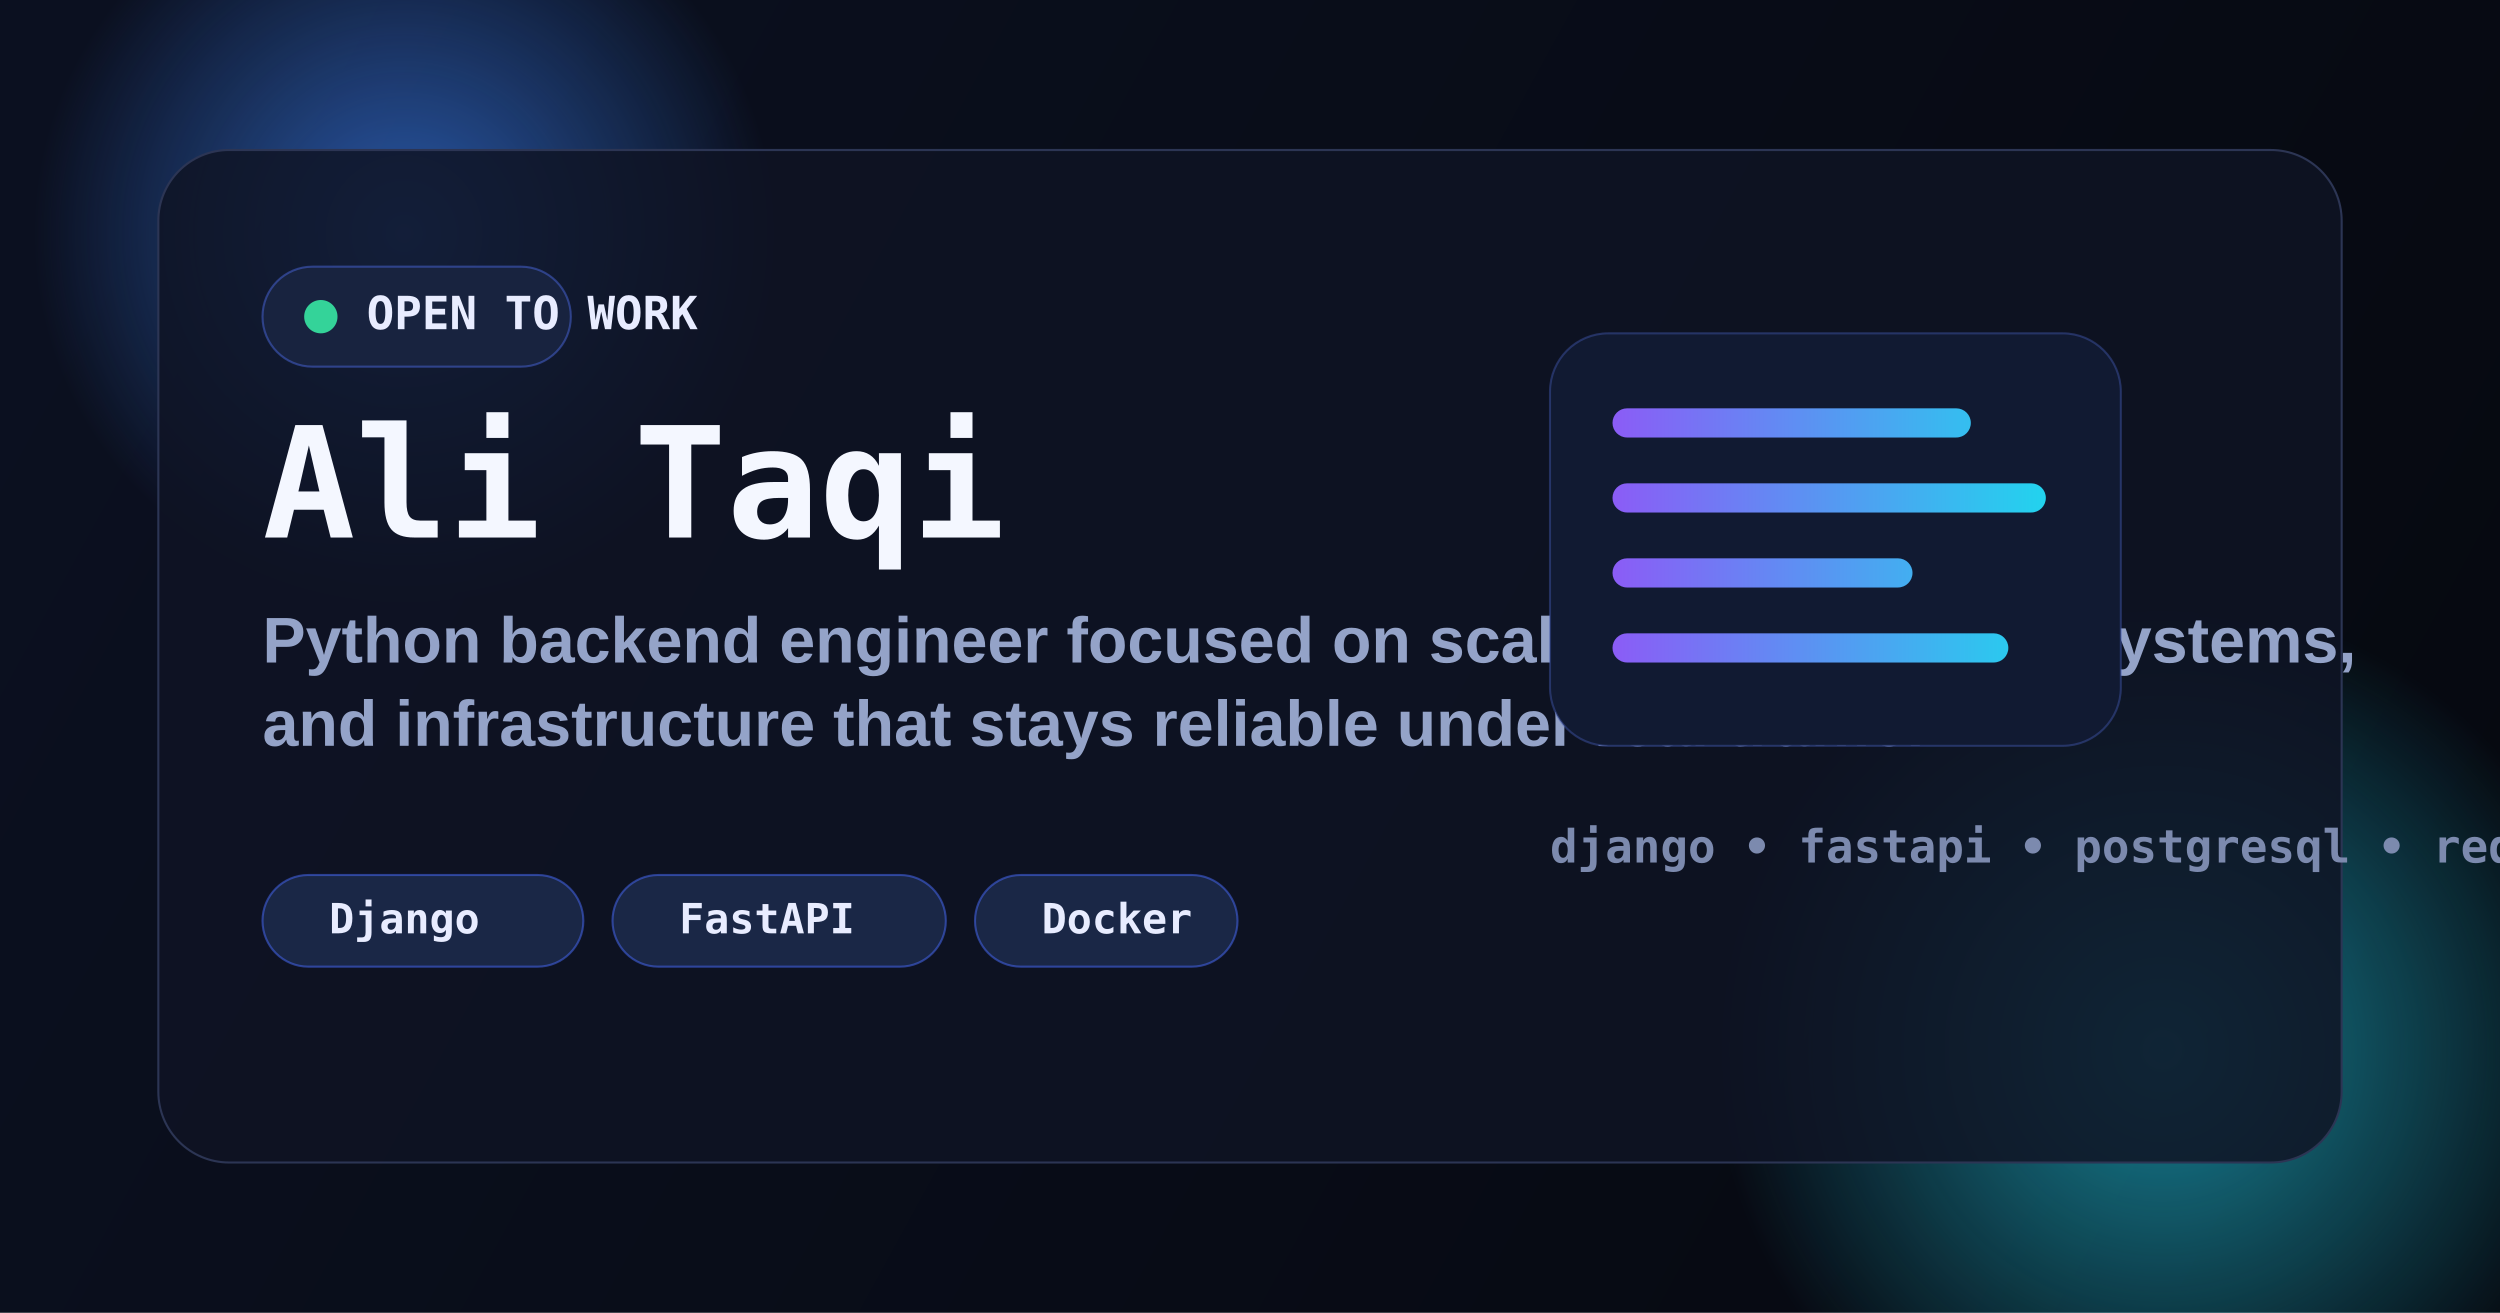
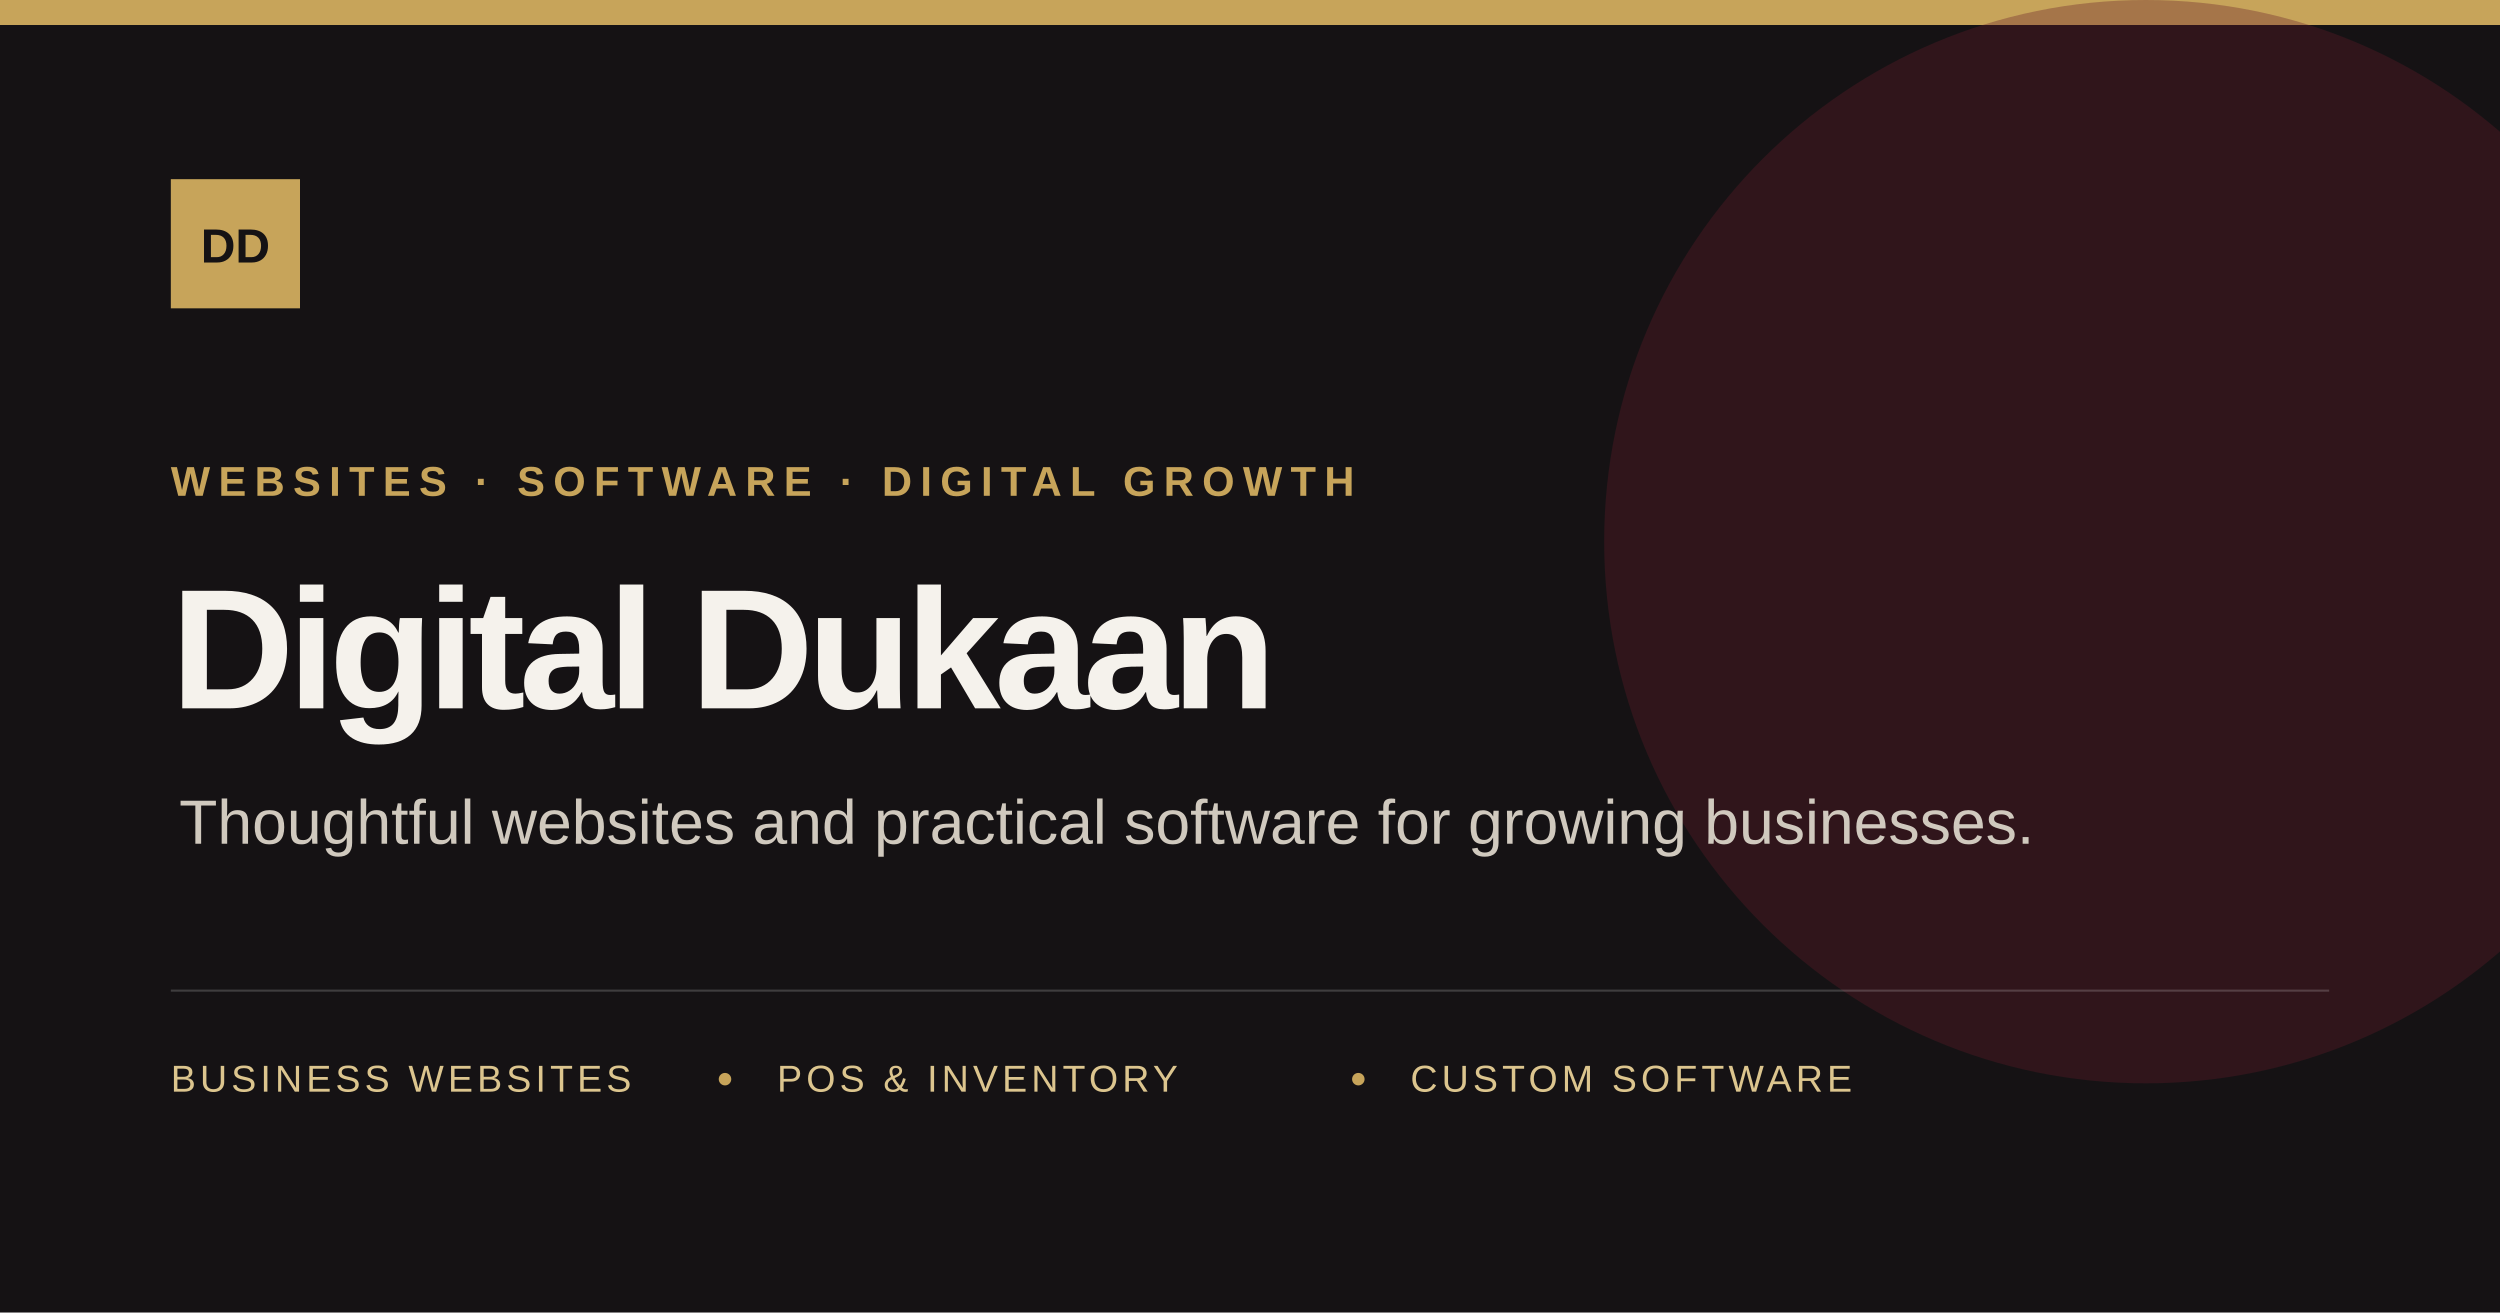
<svg xmlns="http://www.w3.org/2000/svg" width="1200" height="630" viewBox="0 0 1200 630" fill="none">
-   <rect width="1200" height="630" fill="#080B16" />
-   <rect width="1200" height="630" fill="url(#bg)" />
-   <circle cx="194" cy="112" r="178" fill="url(#glowA)" opacity="0.65" />
-   <circle cx="1038" cy="504" r="216" fill="url(#glowB)" opacity="0.6" />
-   <rect x="76" y="72" width="1048" height="486" rx="34" fill="#0F1424" fill-opacity="0.84" stroke="#2C3554" />
-   <rect x="126" y="128" width="148" height="48" rx="24" fill="#18233F" stroke="#4E6EEB" stroke-opacity="0.45" />
-   <circle cx="154" cy="152" r="8" fill="#34D399" />
-   <text x="176" y="158" fill="#E8ECFF" font-family="JetBrains Mono, monospace" font-size="22" font-weight="700">OPEN TO WORK</text>
-   <text x="126" y="258" fill="#F4F7FF" font-family="JetBrains Mono, monospace" font-size="74" font-weight="700">Ali Taqi</text>
-   <text x="126" y="318" fill="#94A3C8" font-family="Work Sans, Arial, sans-serif" font-size="31" font-weight="600">Python backend engineer focused on scalable APIs, async systems,</text>
-   <text x="126" y="358" fill="#94A3C8" font-family="Work Sans, Arial, sans-serif" font-size="31" font-weight="600">and infrastructure that stays reliable under real traffic.</text>
-   <rect x="126" y="420" width="154" height="44" rx="22" fill="#1A2746" stroke="#4465EA" stroke-opacity="0.55" />
-   <rect x="294" y="420" width="160" height="44" rx="22" fill="#1A2746" stroke="#4465EA" stroke-opacity="0.55" />
-   <rect x="468" y="420" width="126" height="44" rx="22" fill="#1A2746" stroke="#4465EA" stroke-opacity="0.55" />
-   <text x="158" y="448" fill="#E8ECFF" font-family="JetBrains Mono, monospace" font-size="20" font-weight="700">Django</text>
-   <text x="326" y="448" fill="#E8ECFF" font-family="JetBrains Mono, monospace" font-size="20" font-weight="700">FastAPI</text>
-   <text x="500" y="448" fill="#E8ECFF" font-family="JetBrains Mono, monospace" font-size="20" font-weight="700">Docker</text>
-   <rect x="744" y="160" width="274" height="198" rx="28" fill="#111A32" stroke="#4157AE" stroke-opacity="0.45" />
-   <rect x="774" y="196" width="172" height="14" rx="7" fill="url(#line)" />
-   <rect x="774" y="232" width="208" height="14" rx="7" fill="url(#line)" />
-   <rect x="774" y="268" width="144" height="14" rx="7" fill="url(#line)" />
-   <rect x="774" y="304" width="190" height="14" rx="7" fill="url(#line)" />
-   <text x="744" y="414" fill="#7C8AAE" font-family="JetBrains Mono, monospace" font-size="22" font-weight="700">django  •  fastapi  •  postgresql  •  redis</text>
-   <defs>
-     <linearGradient id="bg" x1="70" y1="32" x2="1100" y2="596" gradientUnits="userSpaceOnUse">
-       <stop stop-color="#0B1020" />
-       <stop offset="1" stop-color="#060910" />
-     </linearGradient>
-     <radialGradient id="glowA" cx="0" cy="0" r="1" gradientUnits="userSpaceOnUse" gradientTransform="translate(194 112) rotate(90) scale(178)">
-       <stop stop-color="#3B82F6" />
-       <stop offset="1" stop-color="#3B82F6" stop-opacity="0" />
-     </radialGradient>
-     <radialGradient id="glowB" cx="0" cy="0" r="1" gradientUnits="userSpaceOnUse" gradientTransform="translate(1038 504) rotate(90) scale(216)">
-       <stop stop-color="#22D3EE" />
-       <stop offset="1" stop-color="#22D3EE" stop-opacity="0" />
-     </radialGradient>
-     <linearGradient id="line" x1="774" y1="203" x2="982" y2="203" gradientUnits="userSpaceOnUse">
-       <stop stop-color="#8B5CF6" />
-       <stop offset="1" stop-color="#22D3EE" />
-     </linearGradient>
-   </defs>
+   <rect width="1200" height="630" fill="#151214" />
+   <path d="M0 0h1200v12H0z" fill="#C7A45A" />
+   <circle cx="1030" cy="260" r="260" fill="#651B2A" fill-opacity=".34" />
+   <rect x="82" y="86" width="62" height="62" fill="#C7A45A" />
+   <text x="113" y="126" text-anchor="middle" fill="#151214" font-family="Arial,sans-serif" font-size="23" font-weight="700">DD</text>
+   <text x="82" y="238" fill="#C7A45A" font-family="Arial,sans-serif" font-size="20" font-weight="700" letter-spacing="4">WEBSITES · SOFTWARE · DIGITAL GROWTH</text>
+   <text x="82" y="340" fill="#F5F2EC" font-family="Arial,sans-serif" font-size="82" font-weight="700" letter-spacing="-3">Digital Dukaan</text>
+   <text x="86" y="405" fill="#D0C9BE" font-family="Arial,sans-serif" font-size="30">Thoughtful websites and practical software for growing businesses.</text>
+   <rect x="82" y="475" width="1036" height="1" fill="#FFFFFF" fill-opacity=".18" />
+   <text x="82" y="524" fill="#DCC58E" font-family="Arial,sans-serif" font-size="18" letter-spacing="2">BUSINESS WEBSITES</text>
+   <circle cx="348" cy="518" r="3" fill="#C7A45A" />
+   <text x="373" y="524" fill="#DCC58E" font-family="Arial,sans-serif" font-size="18" letter-spacing="2">POS &amp; INVENTORY</text>
+   <circle cx="652" cy="518" r="3" fill="#C7A45A" />
+   <text x="677" y="524" fill="#DCC58E" font-family="Arial,sans-serif" font-size="18" letter-spacing="2">CUSTOM SOFTWARE</text>
</svg>
